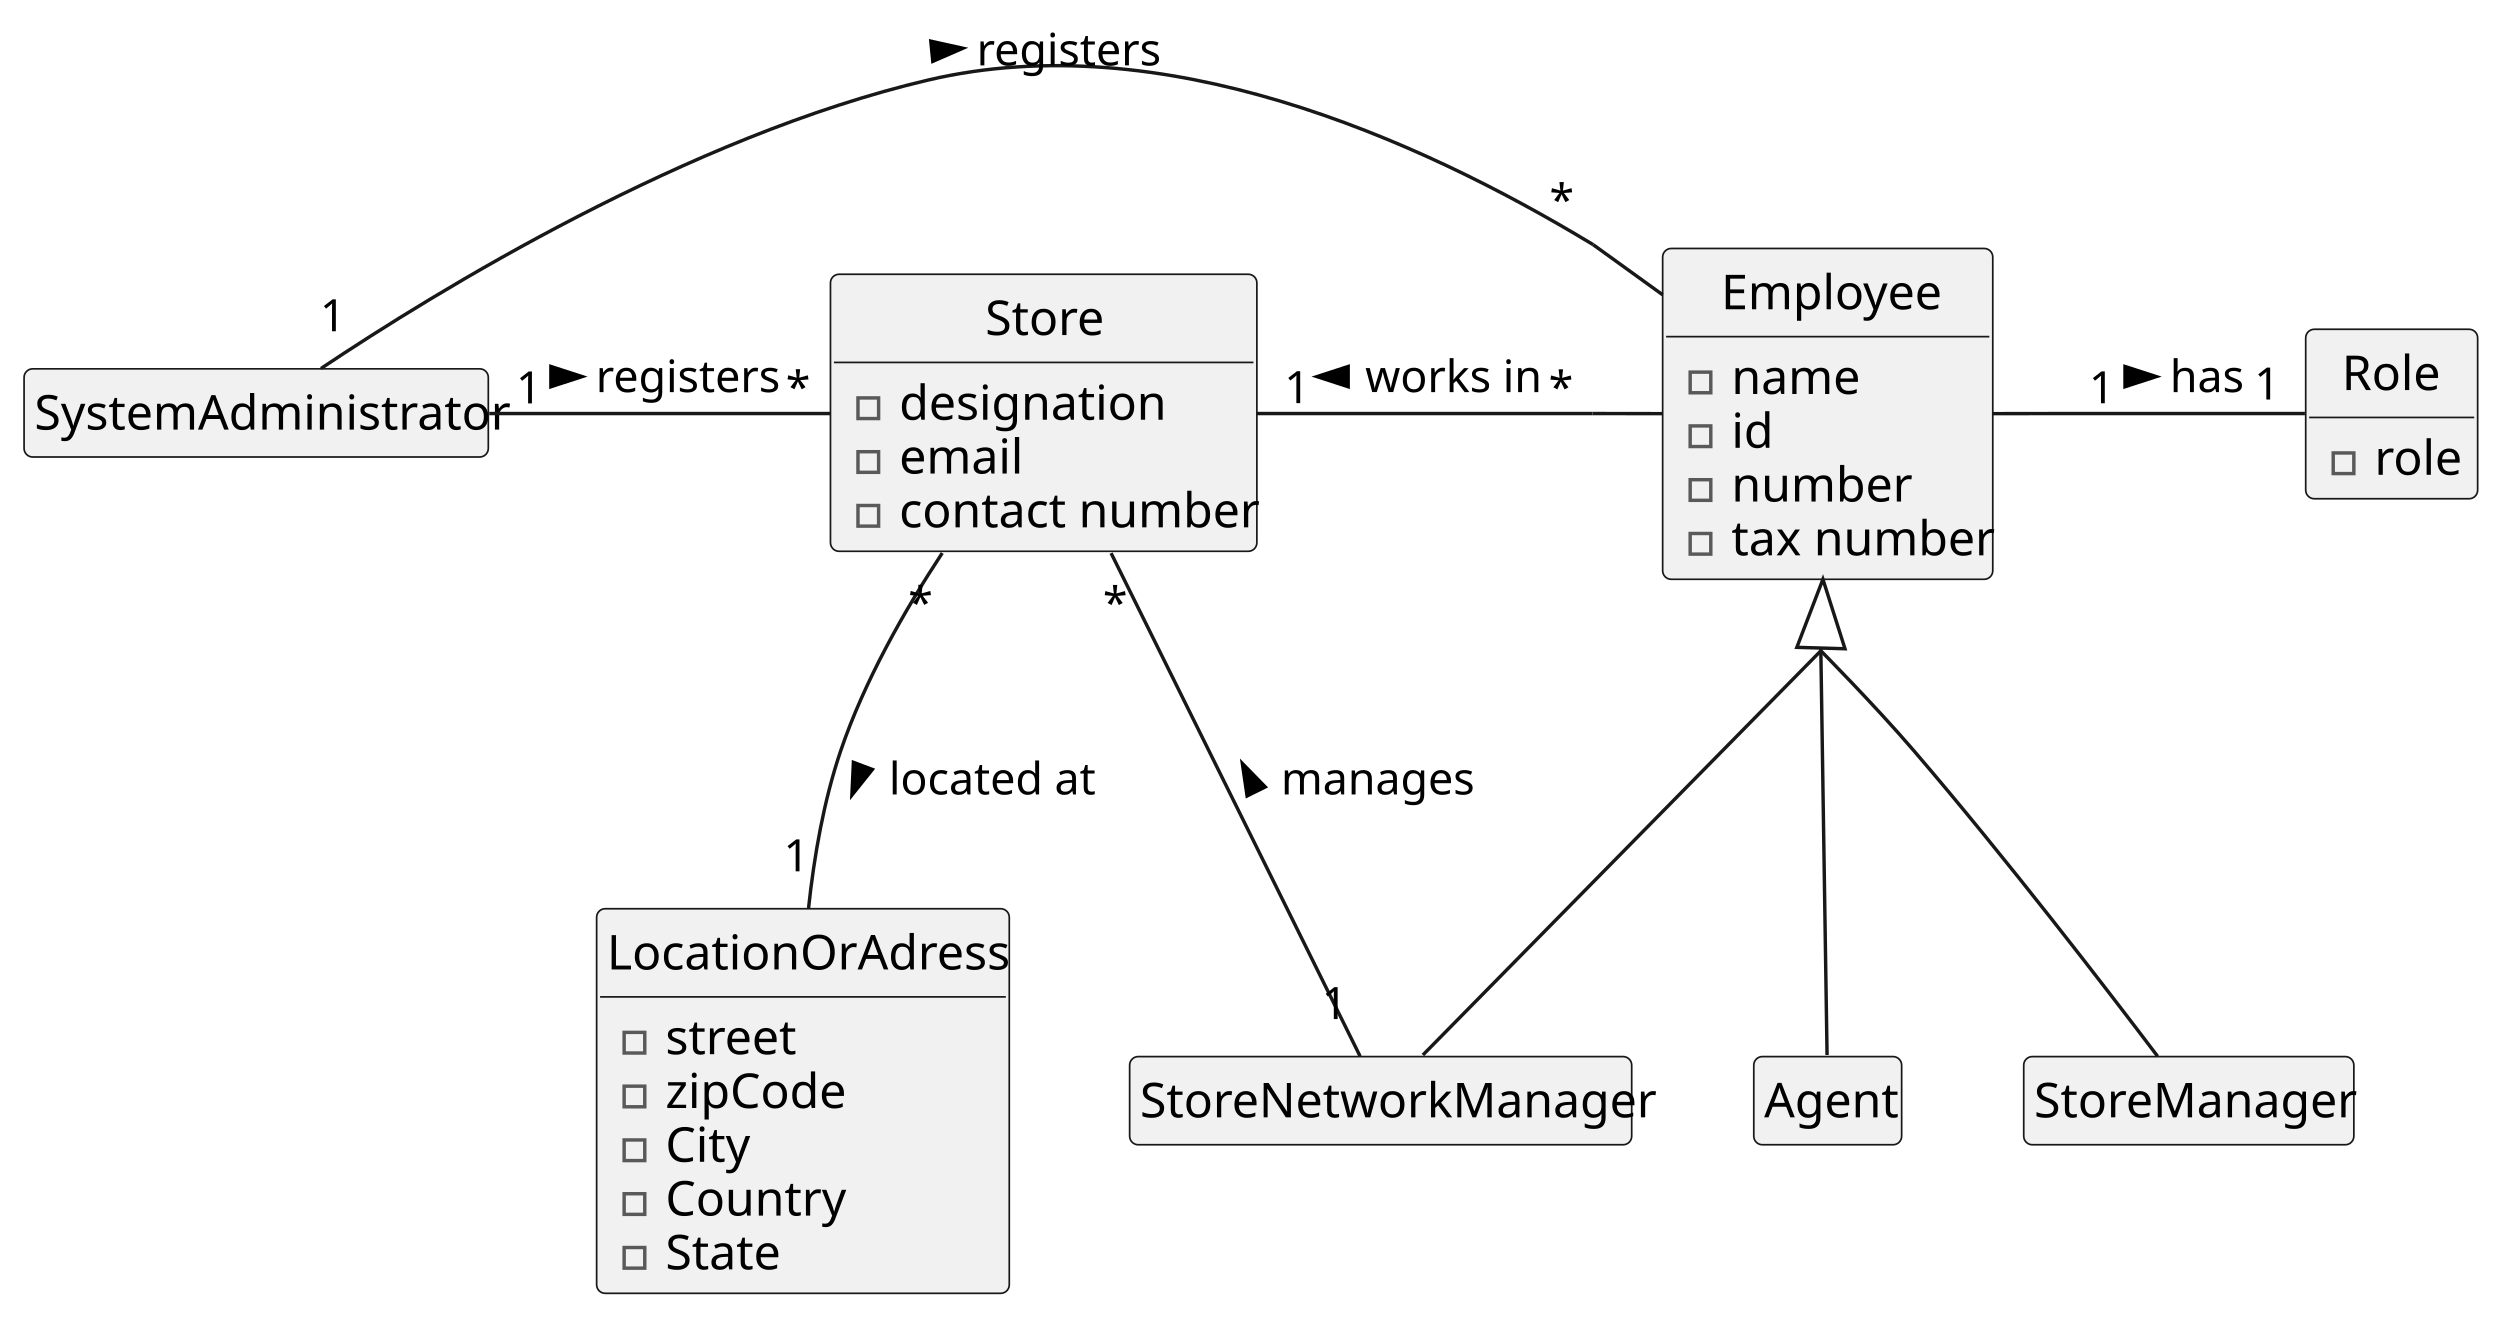
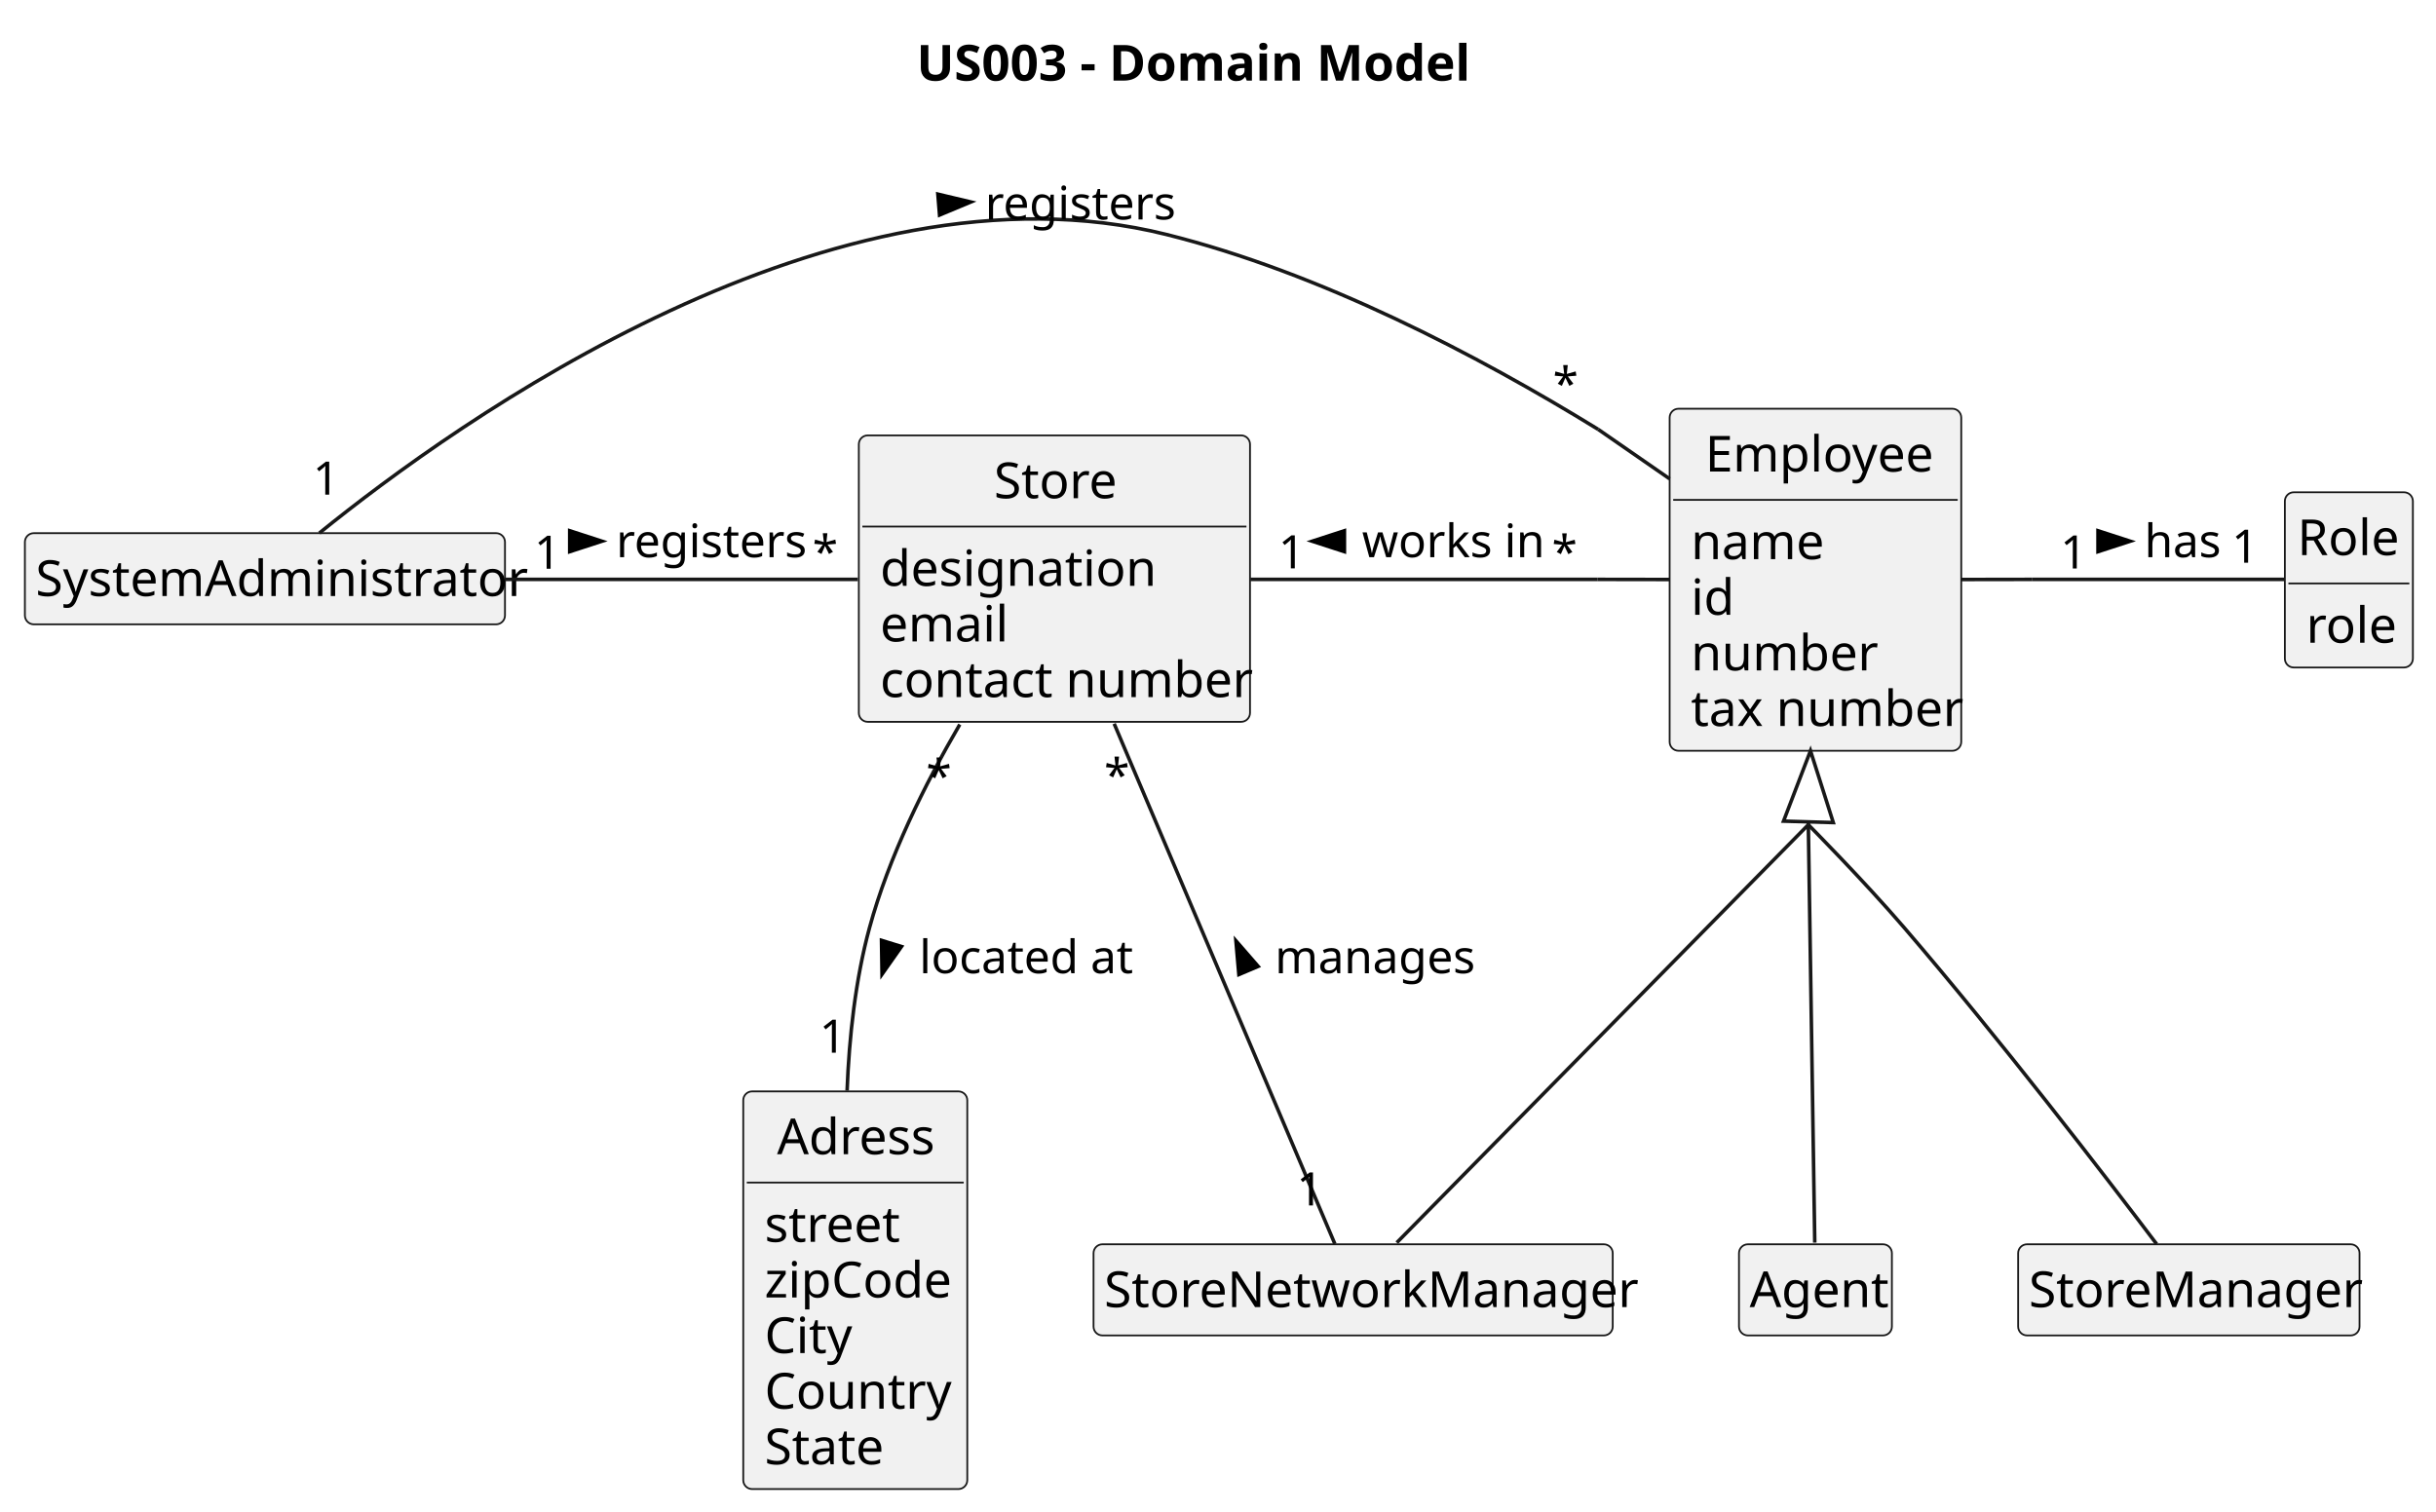
- <svg xmlns="http://www.w3.org/2000/svg" contentStyleType="text/css" height="383px" preserveAspectRatio="none" style="width:727px;height:383px;background:#FFFFFF;" version="1.1" viewBox="0 0 727 383" width="727px" zoomAndPan="magnify">
+ <svg xmlns="http://www.w3.org/2000/svg" contentStyleType="text/css" height="425px" preserveAspectRatio="none" style="width:685px;height:425px;background:#FFFFFF;" version="1.1" viewBox="0 0 685 425" width="685px" zoomAndPan="magnify">
  <defs />
  <g>
+     <text fill="#000000" font-family="sans-serif" font-size="14" font-weight="bold" lengthAdjust="spacing" textLength="156" x="257.75" y="22.674">US003 - Domain Model</text>
    <g id="elem_SystemAdministrator">
-       <rect codeLine="46" fill="#F1F1F1" height="25.641" id="SystemAdministrator" rx="2.5" ry="2.5" style="stroke:#181818;stroke-width:0.5;" width="135" x="7" y="107.255" />
-       <text fill="#000000" font-family="sans-serif" font-size="14" lengthAdjust="spacing" textLength="129" x="10" y="124.929">SystemAdministrator</text>
+       <rect codeLine="48" fill="#F1F1F1" height="25.641" id="SystemAdministrator" rx="2.5" ry="2.5" style="stroke:#181818;stroke-width:0.5;" width="135" x="7" y="149.951" />
+       <text fill="#000000" font-family="sans-serif" font-size="14" lengthAdjust="spacing" textLength="129" x="10" y="167.625">SystemAdministrator</text>
    </g>
    <g id="elem_Employee">
-       <rect codeLine="49" fill="#F1F1F1" height="96.203" id="Employee" rx="2.5" ry="2.5" style="stroke:#181818;stroke-width:0.5;" width="96" x="483.5" y="72.255" />
-       <text fill="#000000" font-family="sans-serif" font-size="14" lengthAdjust="spacing" textLength="62" x="500.5" y="89.929">Employee</text>
-       <line style="stroke:#181818;stroke-width:0.5;" x1="484.5" x2="578.5" y1="97.895" y2="97.895" />
-       <rect fill="none" height="6" style="stroke:#595959;stroke-width:1.0;" width="6" x="491.5" y="108.216" />
-       <text fill="#000000" font-family="sans-serif" font-size="14" lengthAdjust="spacing" textLength="35" x="503.5" y="114.569">name</text>
-       <rect fill="none" height="6" style="stroke:#595959;stroke-width:1.0;" width="6" x="491.5" y="123.856" />
-       <text fill="#000000" font-family="sans-serif" font-size="14" lengthAdjust="spacing" textLength="11" x="503.5" y="130.21">id</text>
-       <rect fill="none" height="6" style="stroke:#595959;stroke-width:1.0;" width="6" x="491.5" y="139.497" />
-       <text fill="#000000" font-family="sans-serif" font-size="14" lengthAdjust="spacing" textLength="48" x="503.5" y="145.851">number</text>
-       <rect fill="none" height="6" style="stroke:#595959;stroke-width:1.0;" width="6" x="491.5" y="155.138" />
-       <text fill="#000000" font-family="sans-serif" font-size="14" lengthAdjust="spacing" textLength="70" x="503.5" y="161.491">tax number</text>
+       <rect codeLine="51" fill="#F1F1F1" height="96.203" id="Employee" rx="2.5" ry="2.5" style="stroke:#181818;stroke-width:0.5;" width="82" x="469.5" y="114.951" />
+       <text fill="#000000" font-family="sans-serif" font-size="14" lengthAdjust="spacing" textLength="62" x="479.5" y="132.625">Employee</text>
+       <line style="stroke:#181818;stroke-width:0.5;" x1="470.5" x2="550.5" y1="140.591" y2="140.591" />
+       <text fill="#000000" font-family="sans-serif" font-size="14" lengthAdjust="spacing" textLength="35" x="475.5" y="157.265">name</text>
+       <text fill="#000000" font-family="sans-serif" font-size="14" lengthAdjust="spacing" textLength="11" x="475.5" y="172.906">id</text>
+       <text fill="#000000" font-family="sans-serif" font-size="14" lengthAdjust="spacing" textLength="48" x="475.5" y="188.546">number</text>
+       <text fill="#000000" font-family="sans-serif" font-size="14" lengthAdjust="spacing" textLength="70" x="475.5" y="204.187">tax number</text>
    </g>
-     <polygon fill="none" points="530.104,168.458,536.52,188.653,522.526,188.246" style="stroke:#181818;stroke-width:1.0;" />
-     <line style="stroke:#181818;stroke-width:1.0;" x1="529.523" x2="529.5" y1="188.45" y2="189.255" />
-     <line style="stroke:#181818;stroke-width:1.0;" x1="483.5" x2="463.1" y1="120.285" y2="120.255" />
-     <line style="stroke:#181818;stroke-width:1.0;" x1="483.5" x2="463.31" y1="85.73" y2="71.165" />
-     <line style="stroke:#181818;stroke-width:1.0;" x1="579.5" x2="599.63" y1="120.285" y2="120.255" />
+     <polygon fill="none" points="509.104,211.154,515.52,231.348,501.526,230.942" style="stroke:#181818;stroke-width:1.0;" />
+     <line style="stroke:#181818;stroke-width:1.0;" x1="508.523" x2="508.5" y1="231.145" y2="231.951" />
+     <line style="stroke:#181818;stroke-width:1.0;" x1="469.5" x2="449.16" y1="162.984" y2="162.951" />
+     <line style="stroke:#181818;stroke-width:1.0;" x1="469.5" x2="449.41" y1="134.669" y2="120.761" />
+     <line style="stroke:#181818;stroke-width:1.0;" x1="551.5" x2="571.51" y1="162.984" y2="162.951" />
    <g id="elem_Role">
-       <rect codeLine="28" fill="#F1F1F1" height="49.281" id="Role" rx="2.5" ry="2.5" style="stroke:#181818;stroke-width:0.5;" width="50" x="670.5" y="95.755" />
-       <text fill="#000000" font-family="sans-serif" font-size="14" lengthAdjust="spacing" textLength="29" x="681" y="113.429">Role</text>
-       <line style="stroke:#181818;stroke-width:0.5;" x1="671.5" x2="719.5" y1="121.395" y2="121.395" />
-       <rect fill="none" height="6" style="stroke:#595959;stroke-width:1.0;" width="6" x="678.5" y="131.716" />
-       <text fill="#000000" font-family="sans-serif" font-size="14" lengthAdjust="spacing" textLength="24" x="690.5" y="138.069">role</text>
+       <rect codeLine="30" fill="#F1F1F1" height="49.281" id="Role" rx="2.5" ry="2.5" style="stroke:#181818;stroke-width:0.5;" width="36" x="642.5" y="138.451" />
+       <text fill="#000000" font-family="sans-serif" font-size="14" lengthAdjust="spacing" textLength="29" x="646" y="156.125">Role</text>
+       <line style="stroke:#181818;stroke-width:0.5;" x1="643.5" x2="677.5" y1="164.091" y2="164.091" />
+       <text fill="#000000" font-family="sans-serif" font-size="14" lengthAdjust="spacing" textLength="24" x="648.5" y="180.765">role</text>
    </g>
    <g id="elem_Agent">
-       <rect codeLine="18" fill="#F1F1F1" height="25.641" id="Agent" rx="2.5" ry="2.5" style="stroke:#181818;stroke-width:0.5;" width="43" x="510" y="307.255" />
-       <text fill="#000000" font-family="sans-serif" font-size="14" lengthAdjust="spacing" textLength="37" x="513" y="324.929">Agent</text>
+       <rect codeLine="20" fill="#F1F1F1" height="25.641" id="Agent" rx="2.5" ry="2.5" style="stroke:#181818;stroke-width:0.5;" width="43" x="489" y="349.951" />
+       <text fill="#000000" font-family="sans-serif" font-size="14" lengthAdjust="spacing" textLength="37" x="492" y="367.625">Agent</text>
    </g>
    <g id="elem_StoreManager">
-       <rect codeLine="20" fill="#F1F1F1" height="25.641" id="StoreManager" rx="2.5" ry="2.5" style="stroke:#181818;stroke-width:0.5;" width="96" x="588.5" y="307.255" />
-       <text fill="#000000" font-family="sans-serif" font-size="14" lengthAdjust="spacing" textLength="90" x="591.5" y="324.929">StoreManager</text>
+       <rect codeLine="22" fill="#F1F1F1" height="25.641" id="StoreManager" rx="2.5" ry="2.5" style="stroke:#181818;stroke-width:0.5;" width="96" x="567.5" y="349.951" />
+       <text fill="#000000" font-family="sans-serif" font-size="14" lengthAdjust="spacing" textLength="90" x="570.5" y="367.625">StoreManager</text>
    </g>
    <g id="elem_StoreNetworkManager">
-       <rect codeLine="22" fill="#F1F1F1" height="25.641" id="StoreNetworkManager" rx="2.5" ry="2.5" style="stroke:#181818;stroke-width:0.5;" width="146" x="328.5" y="307.255" />
-       <text fill="#000000" font-family="sans-serif" font-size="14" lengthAdjust="spacing" textLength="140" x="331.5" y="324.929">StoreNetworkManager</text>
+       <rect codeLine="24" fill="#F1F1F1" height="25.641" id="StoreNetworkManager" rx="2.5" ry="2.5" style="stroke:#181818;stroke-width:0.5;" width="146" x="307.5" y="349.951" />
+       <text fill="#000000" font-family="sans-serif" font-size="14" lengthAdjust="spacing" textLength="140" x="310.5" y="367.625">StoreNetworkManager</text>
    </g>
    <g id="elem_Store">
-       <rect codeLine="32" fill="#F1F1F1" height="80.562" id="Store" rx="2.5" ry="2.5" style="stroke:#181818;stroke-width:0.5;" width="124" x="241.5" y="79.755" />
-       <text fill="#000000" font-family="sans-serif" font-size="14" lengthAdjust="spacing" textLength="34" x="286.5" y="97.429">Store</text>
-       <line style="stroke:#181818;stroke-width:0.5;" x1="242.5" x2="364.5" y1="105.395" y2="105.395" />
-       <rect fill="none" height="6" style="stroke:#595959;stroke-width:1.0;" width="6" x="249.5" y="115.716" />
-       <text fill="#000000" font-family="sans-serif" font-size="14" lengthAdjust="spacing" textLength="73" x="261.5" y="122.069">designation</text>
-       <rect fill="none" height="6" style="stroke:#595959;stroke-width:1.0;" width="6" x="249.5" y="131.356" />
-       <text fill="#000000" font-family="sans-serif" font-size="14" lengthAdjust="spacing" textLength="33" x="261.5" y="137.71">email</text>
-       <rect fill="none" height="6" style="stroke:#595959;stroke-width:1.0;" width="6" x="249.5" y="146.997" />
-       <text fill="#000000" font-family="sans-serif" font-size="14" lengthAdjust="spacing" textLength="98" x="261.5" y="153.351">contact number</text>
+       <rect codeLine="34" fill="#F1F1F1" height="80.562" id="Store" rx="2.5" ry="2.5" style="stroke:#181818;stroke-width:0.5;" width="110" x="241.5" y="122.451" />
+       <text fill="#000000" font-family="sans-serif" font-size="14" lengthAdjust="spacing" textLength="34" x="279.5" y="140.125">Store</text>
+       <line style="stroke:#181818;stroke-width:0.5;" x1="242.5" x2="350.5" y1="148.091" y2="148.091" />
+       <text fill="#000000" font-family="sans-serif" font-size="14" lengthAdjust="spacing" textLength="73" x="247.5" y="164.765">designation</text>
+       <text fill="#000000" font-family="sans-serif" font-size="14" lengthAdjust="spacing" textLength="33" x="247.5" y="180.406">email</text>
+       <text fill="#000000" font-family="sans-serif" font-size="14" lengthAdjust="spacing" textLength="98" x="247.5" y="196.046">contact number</text>
    </g>
-     <g id="elem_LocationOrAdress">
-       <rect codeLine="38" fill="#F1F1F1" height="111.844" id="LocationOrAdress" rx="2.5" ry="2.5" style="stroke:#181818;stroke-width:0.5;" width="120" x="173.5" y="264.255" />
-       <text fill="#000000" font-family="sans-serif" font-size="14" lengthAdjust="spacing" textLength="114" x="176.5" y="281.929">LocationOrAdress</text>
-       <line style="stroke:#181818;stroke-width:0.5;" x1="174.5" x2="292.5" y1="289.896" y2="289.896" />
-       <rect fill="none" height="6" style="stroke:#595959;stroke-width:1.0;" width="6" x="181.5" y="300.216" />
-       <text fill="#000000" font-family="sans-serif" font-size="14" lengthAdjust="spacing" textLength="36" x="193.5" y="306.569">street</text>
-       <rect fill="none" height="6" style="stroke:#595959;stroke-width:1.0;" width="6" x="181.5" y="315.856" />
-       <text fill="#000000" font-family="sans-serif" font-size="14" lengthAdjust="spacing" textLength="51" x="193.5" y="322.21">zipCode</text>
-       <rect fill="none" height="6" style="stroke:#595959;stroke-width:1.0;" width="6" x="181.5" y="331.497" />
-       <text fill="#000000" font-family="sans-serif" font-size="14" lengthAdjust="spacing" textLength="24" x="193.5" y="337.851">City</text>
-       <rect fill="none" height="6" style="stroke:#595959;stroke-width:1.0;" width="6" x="181.5" y="347.138" />
-       <text fill="#000000" font-family="sans-serif" font-size="14" lengthAdjust="spacing" textLength="50" x="193.5" y="353.491">Country</text>
-       <rect fill="none" height="6" style="stroke:#595959;stroke-width:1.0;" width="6" x="181.5" y="362.778" />
-       <text fill="#000000" font-family="sans-serif" font-size="14" lengthAdjust="spacing" textLength="33" x="193.5" y="369.132">State</text>
+     <g id="elem_Adress">
+       <rect codeLine="40" fill="#F1F1F1" height="111.844" id="Adress" rx="2.5" ry="2.5" style="stroke:#181818;stroke-width:0.5;" width="63" x="209" y="306.951" />
+       <text fill="#000000" font-family="sans-serif" font-size="14" lengthAdjust="spacing" textLength="44" x="218.5" y="324.625">Adress</text>
+       <line style="stroke:#181818;stroke-width:0.5;" x1="210" x2="271" y1="332.591" y2="332.591" />
+       <text fill="#000000" font-family="sans-serif" font-size="14" lengthAdjust="spacing" textLength="36" x="215" y="349.265">street</text>
+       <text fill="#000000" font-family="sans-serif" font-size="14" lengthAdjust="spacing" textLength="51" x="215" y="364.906">zipCode</text>
+       <text fill="#000000" font-family="sans-serif" font-size="14" lengthAdjust="spacing" textLength="24" x="215" y="380.546">City</text>
+       <text fill="#000000" font-family="sans-serif" font-size="14" lengthAdjust="spacing" textLength="50" x="215" y="396.187">Country</text>
+       <text fill="#000000" font-family="sans-serif" font-size="14" lengthAdjust="spacing" textLength="33" x="215" y="411.828">State</text>
    </g>
    <g id="link_SystemAdministrator_Store">
-       <path codeLine="56" d="M142.28,120.255 C173.67,120.255 210.71,120.255 241.37,120.255 " fill="none" id="SystemAdministrator-Store" style="stroke:#181818;stroke-width:1.0;" />
-       <polygon fill="#000000" points="169.25,109.517,160.205,106.578,160.205,112.456,169.25,109.517" style="stroke:#000000;stroke-width:1.0;" />
-       <text fill="#000000" font-family="sans-serif" font-size="13" lengthAdjust="spacing" textLength="50" x="173.25" y="114.023">registers</text>
-       <text fill="#000000" font-family="sans-serif" font-size="13" lengthAdjust="spacing" textLength="7" x="150.076" y="117.306">1</text>
-       <text fill="#000000" font-family="sans-serif" font-size="13" lengthAdjust="spacing" textLength="5" x="228.493" y="117.229">*</text>
+       <path codeLine="58" d="M142.01,162.951 C173.78,162.951 211.18,162.951 241.23,162.951 " fill="none" id="SystemAdministrator-Store" style="stroke:#181818;stroke-width:1.0;" />
+       <polygon fill="#000000" points="169.25,152.212,160.205,149.273,160.205,155.151,169.25,152.212" style="stroke:#000000;stroke-width:1.0;" />
+       <text fill="#000000" font-family="sans-serif" font-size="13" lengthAdjust="spacing" textLength="50" x="173.25" y="156.719">registers</text>
+       <text fill="#000000" font-family="sans-serif" font-size="13" lengthAdjust="spacing" textLength="7" x="150.22" y="159.961">1</text>
+       <text fill="#000000" font-family="sans-serif" font-size="13" lengthAdjust="spacing" textLength="5" x="228.467" y="159.843">*</text>
    </g>
-     <g id="link_Store_LocationOrAdress">
-       <path codeLine="58" d="M274.01,160.815 C262.92,177.685 251.35,198.095 244.5,218.255 C239.59,232.705 236.75,248.915 235.13,264.055 " fill="none" id="Store-LocationOrAdress" style="stroke:#181818;stroke-width:1.0;" />
-       <polygon fill="#000000" points="247.738,231.196,253.676,223.767,248.175,221.695,247.738,231.196" style="stroke:#000000;stroke-width:1.0;" />
-       <text fill="#000000" font-family="sans-serif" font-size="13" lengthAdjust="spacing" textLength="57" x="258.5" y="231.023">located at</text>
-       <text fill="#000000" font-family="sans-serif" font-size="13" lengthAdjust="spacing" textLength="5" x="264.111" y="179.94">*</text>
-       <text fill="#000000" font-family="sans-serif" font-size="13" lengthAdjust="spacing" textLength="7" x="227.879" y="253.377">1</text>
+     <g id="link_Store_Adress">
+       <path codeLine="60" d="M269.89,203.761 C260.02,220.661 249.92,241.041 244.5,260.951 C240.54,275.511 238.78,291.691 238.2,306.751 " fill="none" id="Store-Adress" style="stroke:#181818;stroke-width:1.0;" />
+       <polygon fill="#000000" points="248.03,273.991,253.499,266.211,247.881,264.482,248.03,273.991" style="stroke:#000000;stroke-width:1.0;" />
+       <text fill="#000000" font-family="sans-serif" font-size="13" lengthAdjust="spacing" textLength="57" x="258.5" y="273.719">located at</text>
+       <text fill="#000000" font-family="sans-serif" font-size="13" lengthAdjust="spacing" textLength="5" x="260.433" y="222.924">*</text>
+       <text fill="#000000" font-family="sans-serif" font-size="13" lengthAdjust="spacing" textLength="7" x="230.421" y="296.072">1</text>
    </g>
    <g id="link_Store_Employee">
-       <path codeLine="60" d="M365.5,120.255 C395.7,120.255 432.09,120.255 463.1,120.255 " fill="none" id="Store-Employee" style="stroke:#181818;stroke-width:1.0;" />
-       <polygon fill="#000000" points="383,109.517,392.045,112.456,392.045,106.578,383,109.517" style="stroke:#000000;stroke-width:1.0;" />
-       <text fill="#000000" font-family="sans-serif" font-size="13" lengthAdjust="spacing" textLength="48" x="397" y="114.023">works in</text>
-       <text fill="#000000" font-family="sans-serif" font-size="13" lengthAdjust="spacing" textLength="7" x="373.483" y="117.229">1</text>
-       <text fill="#000000" font-family="sans-serif" font-size="13" lengthAdjust="spacing" textLength="5" x="450.345" y="117.275">*</text>
+       <path codeLine="62" d="M351.61,162.951 C381.46,162.951 418.41,162.951 449.16,162.951 " fill="none" id="Store-Employee" style="stroke:#181818;stroke-width:1.0;" />
+       <polygon fill="#000000" points="369,152.212,378.045,155.151,378.045,149.273,369,152.212" style="stroke:#000000;stroke-width:1.0;" />
+       <text fill="#000000" font-family="sans-serif" font-size="13" lengthAdjust="spacing" textLength="48" x="383" y="156.719">works in</text>
+       <text fill="#000000" font-family="sans-serif" font-size="13" lengthAdjust="spacing" textLength="7" x="359.486" y="159.843">1</text>
+       <text fill="#000000" font-family="sans-serif" font-size="13" lengthAdjust="spacing" textLength="5" x="436.38" y="159.886">*</text>
    </g>
    <g id="link_SystemAdministrator_Employee">
-       <path codeLine="62" d="M93.34,107.155 C126.95,84.685 200.28,39.605 270,23.255 C337.53,7.425 411.37,39.685 463.31,71.165 " fill="none" id="SystemAdministrator-Employee" style="stroke:#181818;stroke-width:1.0;" />
-       <polygon fill="#000000" points="279.976,14.033,270.689,11.983,271.259,17.833,279.976,14.033" style="stroke:#000000;stroke-width:1.0;" />
-       <text fill="#000000" font-family="sans-serif" font-size="13" lengthAdjust="spacing" textLength="50" x="284" y="19.023">registers</text>
-       <text fill="#000000" font-family="sans-serif" font-size="13" lengthAdjust="spacing" textLength="7" x="93.051" y="96.323">1</text>
-       <text fill="#000000" font-family="sans-serif" font-size="13" lengthAdjust="spacing" textLength="5" x="450.578" y="62.816">*</text>
+       <path codeLine="64" d="M89.8,149.921 C128.61,118.471 234.5,42.641 328,65.951 C371.17,76.711 415.34,99.801 449.41,120.761 " fill="none" id="SystemAdministrator-Employee" style="stroke:#181818;stroke-width:1.0;" />
+       <polygon fill="#000000" points="272.984,56.808,263.731,54.61,264.206,60.469,272.984,56.808" style="stroke:#000000;stroke-width:1.0;" />
+       <text fill="#000000" font-family="sans-serif" font-size="13" lengthAdjust="spacing" textLength="50" x="277" y="61.719">registers</text>
+       <text fill="#000000" font-family="sans-serif" font-size="13" lengthAdjust="spacing" textLength="7" x="87.963" y="139.119">1</text>
+       <text fill="#000000" font-family="sans-serif" font-size="13" lengthAdjust="spacing" textLength="5" x="436.66" y="112.554">*</text>
    </g>
    <g id="link_Employee_Role">
-       <path codeLine="64" d="M599.63,120.255 C624.62,120.255 651.38,120.255 670.27,120.255 " fill="none" id="Employee-Role" style="stroke:#181818;stroke-width:1.0;" />
-       <polygon fill="#000000" points="627,109.517,617.955,106.578,617.955,112.456,627,109.517" style="stroke:#000000;stroke-width:1.0;" />
-       <text fill="#000000" font-family="sans-serif" font-size="13" lengthAdjust="spacing" textLength="21" x="631" y="114.023">has</text>
-       <text fill="#000000" font-family="sans-serif" font-size="13" lengthAdjust="spacing" textLength="7" x="607.465" y="117.275">1</text>
-       <text fill="#000000" font-family="sans-serif" font-size="13" lengthAdjust="spacing" textLength="7" x="655.549" y="116.175">1</text>
+       <path codeLine="66" d="M571.51,162.951 C596.98,162.951 624.68,162.951 642.29,162.951 " fill="none" id="Employee-Role" style="stroke:#181818;stroke-width:1.0;" />
+       <polygon fill="#000000" points="599,152.212,589.955,149.273,589.955,155.151,599,152.212" style="stroke:#000000;stroke-width:1.0;" />
+       <text fill="#000000" font-family="sans-serif" font-size="13" lengthAdjust="spacing" textLength="21" x="603" y="156.719">has</text>
+       <text fill="#000000" font-family="sans-serif" font-size="13" lengthAdjust="spacing" textLength="7" x="579.372" y="159.886">1</text>
+       <text fill="#000000" font-family="sans-serif" font-size="13" lengthAdjust="spacing" textLength="7" x="627.556" y="158.269">1</text>
    </g>
    <g id="link_Employee_StoreNetworkManager">
-       <path codeLine="66" d="M529.5,189.255 C529.5,189.255 445.81,274.255 413.77,306.795 " fill="none" id="Employee-backto-StoreNetworkManager" style="stroke:#181818;stroke-width:1.0;" />
+       <path codeLine="68" d="M508.5,231.951 C508.5,231.951 424.81,316.951 392.77,349.491 " fill="none" id="Employee-backto-StoreNetworkManager" style="stroke:#181818;stroke-width:1.0;" />
    </g>
    <g id="link_Employee_StoreManager">
-       <path codeLine="68" d="M529.5,189.255 C529.5,189.255 545.02,204.895 556.5,218.255 C583.32,249.475 612.92,287.995 627.44,307.185 " fill="none" id="Employee-backto-StoreManager" style="stroke:#181818;stroke-width:1.0;" />
+       <path codeLine="70" d="M508.5,231.951 C508.5,231.951 524.02,247.591 535.5,260.951 C562.32,292.171 591.92,330.691 606.44,349.881 " fill="none" id="Employee-backto-StoreManager" style="stroke:#181818;stroke-width:1.0;" />
    </g>
    <g id="link_Employee_Agent">
-       <path codeLine="70" d="M529.5,189.255 C529.5,189.255 530.81,274.255 531.31,306.795 " fill="none" id="Employee-backto-Agent" style="stroke:#181818;stroke-width:1.0;" />
+       <path codeLine="72" d="M508.5,231.951 C508.5,231.951 509.81,316.951 510.31,349.491 " fill="none" id="Employee-backto-Agent" style="stroke:#181818;stroke-width:1.0;" />
    </g>
    <g id="link_StoreNetworkManager_Store">
-       <path codeLine="72" d="M395.52,307.165 C381.43,278.705 345.66,206.445 323.1,160.845 " fill="none" id="StoreNetworkManager-Store" style="stroke:#181818;stroke-width:1.0;" />
-       <polygon fill="#000000" points="361.282,222.035,362.66,231.446,367.928,228.838,361.282,222.035" style="stroke:#000000;stroke-width:1.0;" />
-       <text fill="#000000" font-family="sans-serif" font-size="13" lengthAdjust="spacing" textLength="53" x="372.5" y="231.023">manages</text>
-       <text fill="#000000" font-family="sans-serif" font-size="13" lengthAdjust="spacing" textLength="7" x="384.373" y="296.337">1</text>
-       <text fill="#000000" font-family="sans-serif" font-size="13" lengthAdjust="spacing" textLength="5" x="320.718" y="179.974">*</text>
+       <path codeLine="74" d="M375.37,349.861 C363.3,321.401 332.64,249.141 313.3,203.541 " fill="none" id="StoreNetworkManager-Store" style="stroke:#181818;stroke-width:1.0;" />
+       <polygon fill="#000000" points="347.547,264.609,348.374,274.084,353.785,271.788,347.547,264.609" style="stroke:#000000;stroke-width:1.0;" />
+       <text fill="#000000" font-family="sans-serif" font-size="13" lengthAdjust="spacing" textLength="53" x="358.5" y="273.719">manages</text>
+       <text fill="#000000" font-family="sans-serif" font-size="13" lengthAdjust="spacing" textLength="7" x="364.594" y="339.033">1</text>
+       <text fill="#000000" font-family="sans-serif" font-size="13" lengthAdjust="spacing" textLength="5" x="310.49" y="222.67">*</text>
    </g>
  </g>
</svg>
